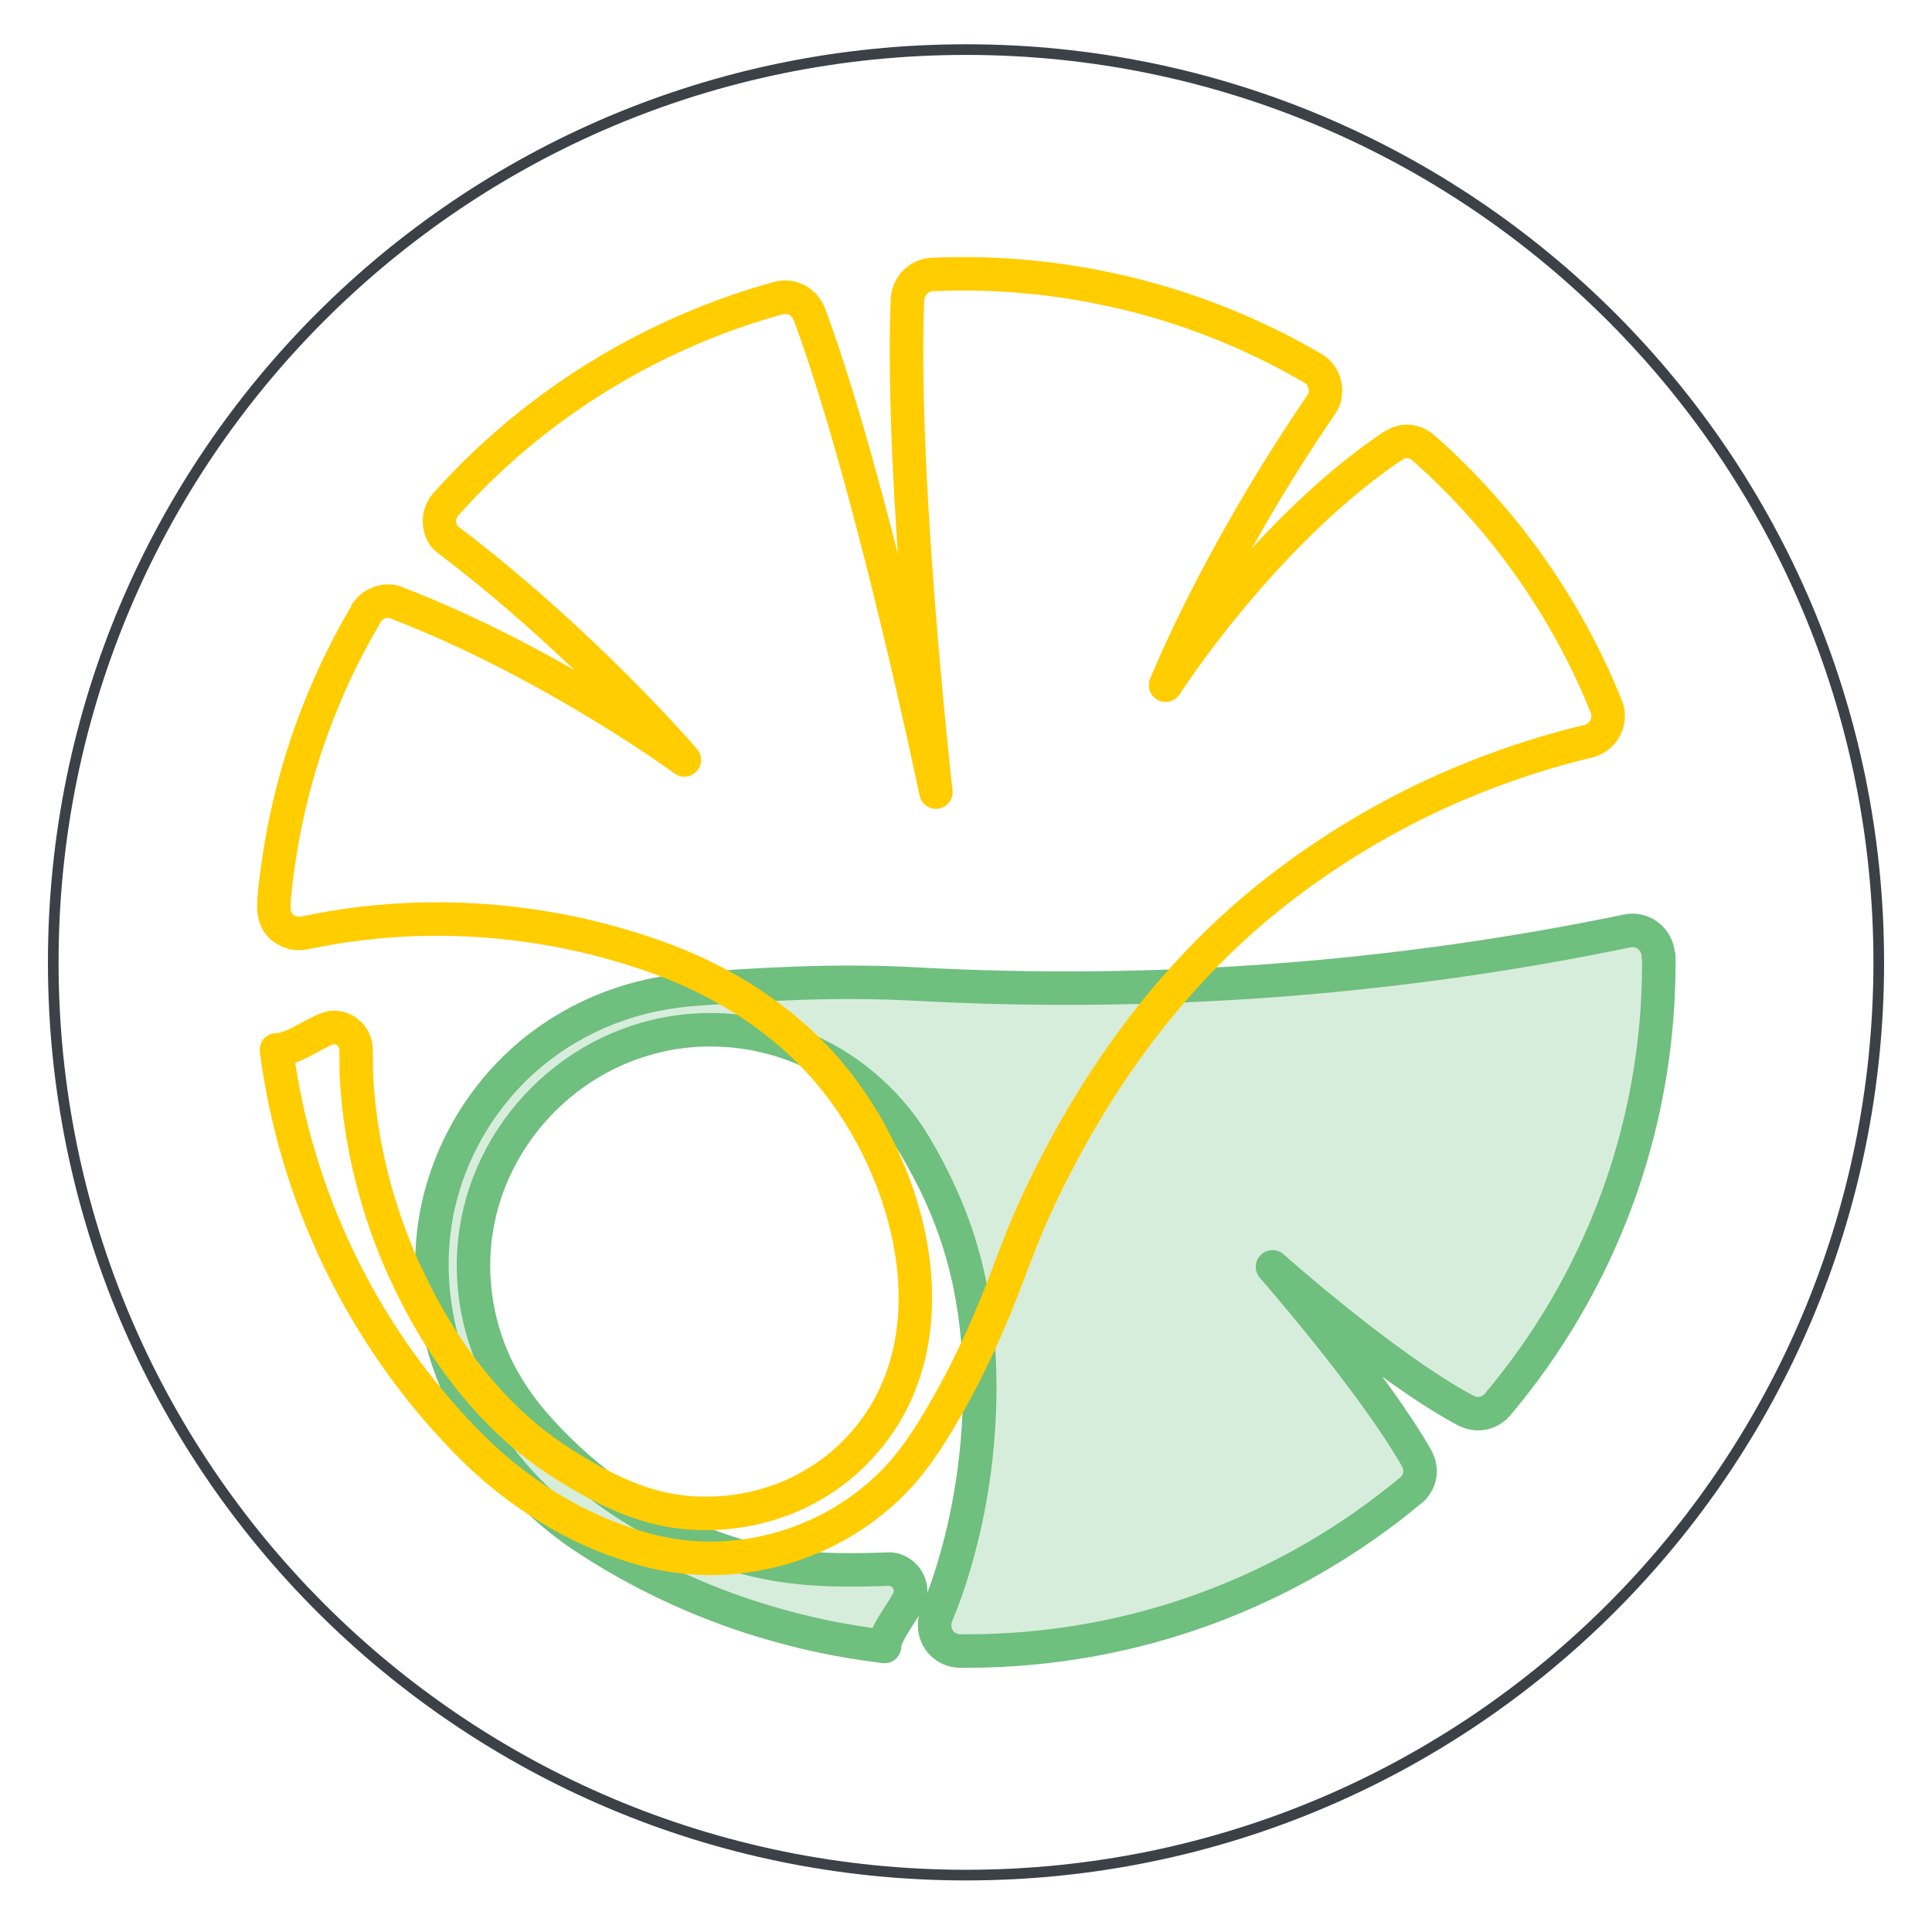
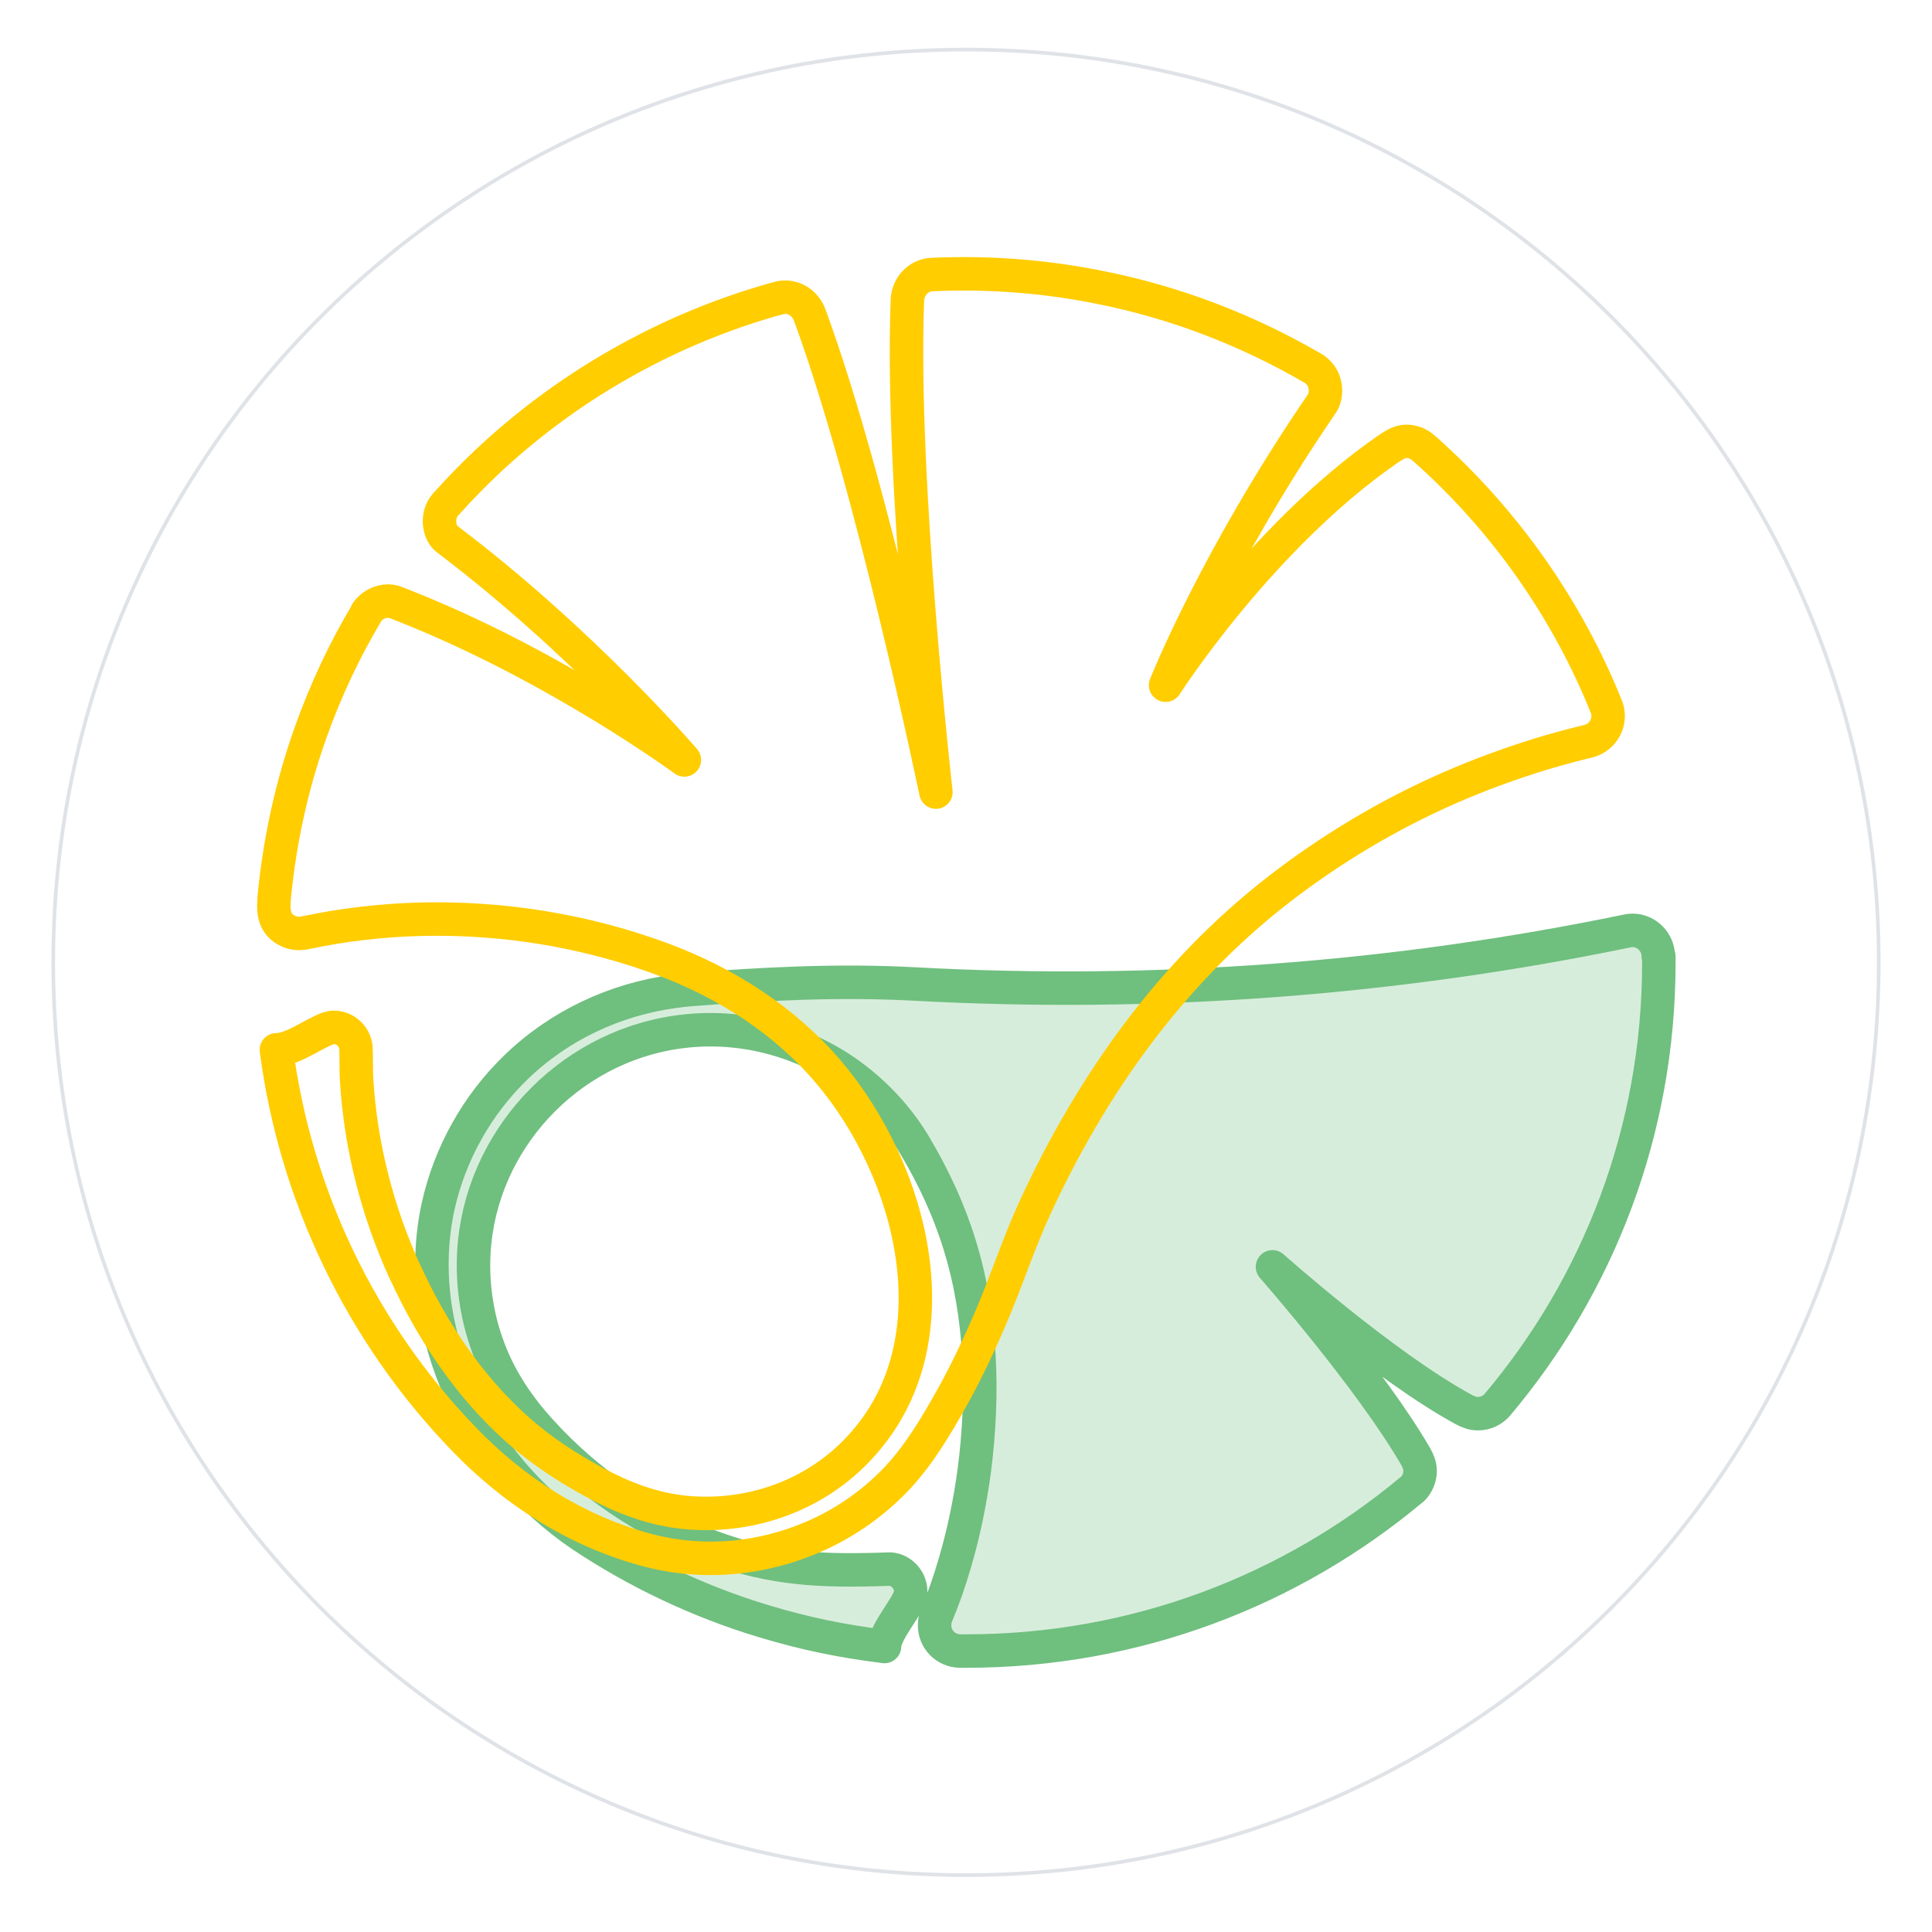
<svg xmlns="http://www.w3.org/2000/svg" viewBox="-9 -9 63.5 63.5" width="2048" height="2048">
-   <circle cx="22.75" cy="22.63" r="30" fill="none" stroke="#3c4148" stroke-width="0.35" />
+   <circle cx="22.75" cy="22.63" r="30" fill="none" stroke="#dfe3e7" stroke-width="0.12" />
  <g transform="translate(-0.003,-5.157)" fill="none" stroke-linejoin="round" stroke-linecap="round" stroke-width="1.1">
    <path d="M45.507,27.589C45.507,27.122 45.122,26.735 44.658,26.735C44.588,26.735 44.526,26.744 44.456,26.761C36.916,28.32 29.06,28.936 21.011,28.496C18.533,28.364 16.089,28.496 13.69,28.681C13.506,28.699 13.322,28.716 13.147,28.743C11.22,29.007 9.389,29.852 7.953,31.244C6.683,32.476 5.79,34.07 5.405,35.796C4.949,37.875 5.273,40.023 6.158,41.952C7.016,43.819 8.391,45.439 10.09,46.601C11.938,47.834 13.979,48.803 16.116,49.445C17.464,49.851 18.664,50.097 20.074,50.273C20.092,49.745 20.906,48.908 20.933,48.512C20.959,48.116 20.652,47.755 20.258,47.728C18.051,47.808 16.431,47.755 14.364,46.989C12.245,46.196 10.318,44.893 8.794,43.211C8.058,42.41 7.454,41.52 7.069,40.499C6.683,39.486 6.517,38.394 6.578,37.311C6.788,33.674 9.626,30.601 13.252,30.081C15.257,29.791 17.333,30.31 18.962,31.499C19.812,32.124 20.547,32.917 21.081,33.824C21.686,34.845 22.194,35.928 22.544,37.073C23.28,39.442 23.341,42.04 23.026,44.488C22.885,45.527 22.675,46.557 22.377,47.561C22.211,48.133 22.01,48.706 21.782,49.252C21.738,49.357 21.721,49.463 21.721,49.578C21.721,50.044 22.088,50.414 22.553,50.423L22.763,50.423C28.342,50.423 33.448,48.424 37.406,45.113C37.406,45.113 37.415,45.113 37.424,45.104C37.581,44.946 37.678,44.734 37.678,44.505C37.678,44.329 37.616,44.18 37.538,44.039C36.058,41.476 32.826,37.795 32.826,37.795C32.826,37.795 36.478,41.053 39.105,42.48C39.245,42.559 39.403,42.621 39.578,42.621C39.815,42.621 40.025,42.524 40.174,42.374C40.174,42.366 40.191,42.357 40.2,42.348C43.528,38.412 45.525,33.339 45.525,27.8L45.525,27.589Z" stroke="#6fbf7f" fill="rgba(111,191,127,0.28)" />
    <path d="M4.309,37.954C3.407,35.972 2.855,33.824 2.724,31.649C2.706,31.358 2.715,30.962 2.706,30.662C2.706,30.257 2.374,29.923 1.971,29.923C1.568,29.923 0.701,30.662 0.088,30.662C0.71,35.444 2.882,39.97 6.245,43.449C7.882,45.157 9.923,46.469 12.235,47.094C14.223,47.632 16.325,47.385 18.164,46.469C19.04,46.029 19.846,45.43 20.52,44.708C21.229,43.942 21.781,43.008 22.289,42.101C22.824,41.142 23.288,40.138 23.708,39.125C24.155,38.042 24.523,36.932 25.013,35.867C26.861,31.842 29.471,28.162 32.992,25.423C34.717,24.084 36.591,22.957 38.588,22.077C39.604,21.628 40.646,21.249 41.706,20.923C42.214,20.773 42.73,20.632 43.247,20.509C43.711,20.368 43.965,19.875 43.816,19.426C42.52,16.177 40.453,13.244 37.835,10.919C37.817,10.902 37.8,10.893 37.782,10.875C37.633,10.743 37.441,10.664 37.222,10.664C36.994,10.664 36.792,10.805 36.609,10.928C32.414,13.834 29.313,18.678 29.313,18.678C29.313,18.678 30.951,14.539 34.445,9.431C34.533,9.308 34.568,9.149 34.568,8.991C34.568,8.7 34.428,8.445 34.209,8.295C34.183,8.278 34.156,8.26 34.121,8.242C31.967,6.992 29.602,6.085 27.141,5.601C25.355,5.24 23.515,5.099 21.694,5.178L21.65,5.178C21.195,5.196 20.844,5.565 20.827,6.023C20.599,11.967 21.764,22.191 21.764,22.191C21.764,22.191 19.679,12.117 17.621,6.525C17.499,6.182 17.192,5.926 16.815,5.926C16.763,5.926 16.702,5.926 16.649,5.944L16.632,5.944C16.483,5.988 16.334,6.023 16.194,6.067C12.761,7.08 9.581,8.912 6.989,11.36C6.542,11.782 6.113,12.223 5.702,12.681C5.693,12.689 5.684,12.707 5.675,12.707C5.535,12.857 5.448,13.059 5.448,13.279C5.448,13.5 5.527,13.755 5.702,13.878C10.186,17.269 13.496,21.134 13.496,21.134C13.496,21.134 9.257,18.017 4.204,16.036C4.064,15.983 3.924,15.912 3.766,15.912C3.477,15.912 3.214,16.062 3.057,16.282L3.057,16.3C2.321,17.533 1.708,18.845 1.226,20.192C0.605,21.927 0.21,23.723 0.027,25.537C-0.017,26.004 -0.052,26.48 0.429,26.735C0.622,26.841 0.823,26.858 1.034,26.814C1.349,26.753 1.655,26.691 1.971,26.638C3.171,26.444 4.397,26.348 5.605,26.365C8.04,26.392 10.475,26.832 12.761,27.677C14.871,28.461 16.798,29.694 18.252,31.411C21.002,34.66 22.464,40.243 19.294,43.695C17.849,45.289 15.703,46.064 13.558,45.87C12.454,45.765 11.482,45.386 10.519,44.866C9.643,44.391 8.811,43.845 8.058,43.185C6.429,41.749 5.185,39.882 4.3,37.919Z" stroke="#FFCD00" fill="none" />
  </g>
</svg>
